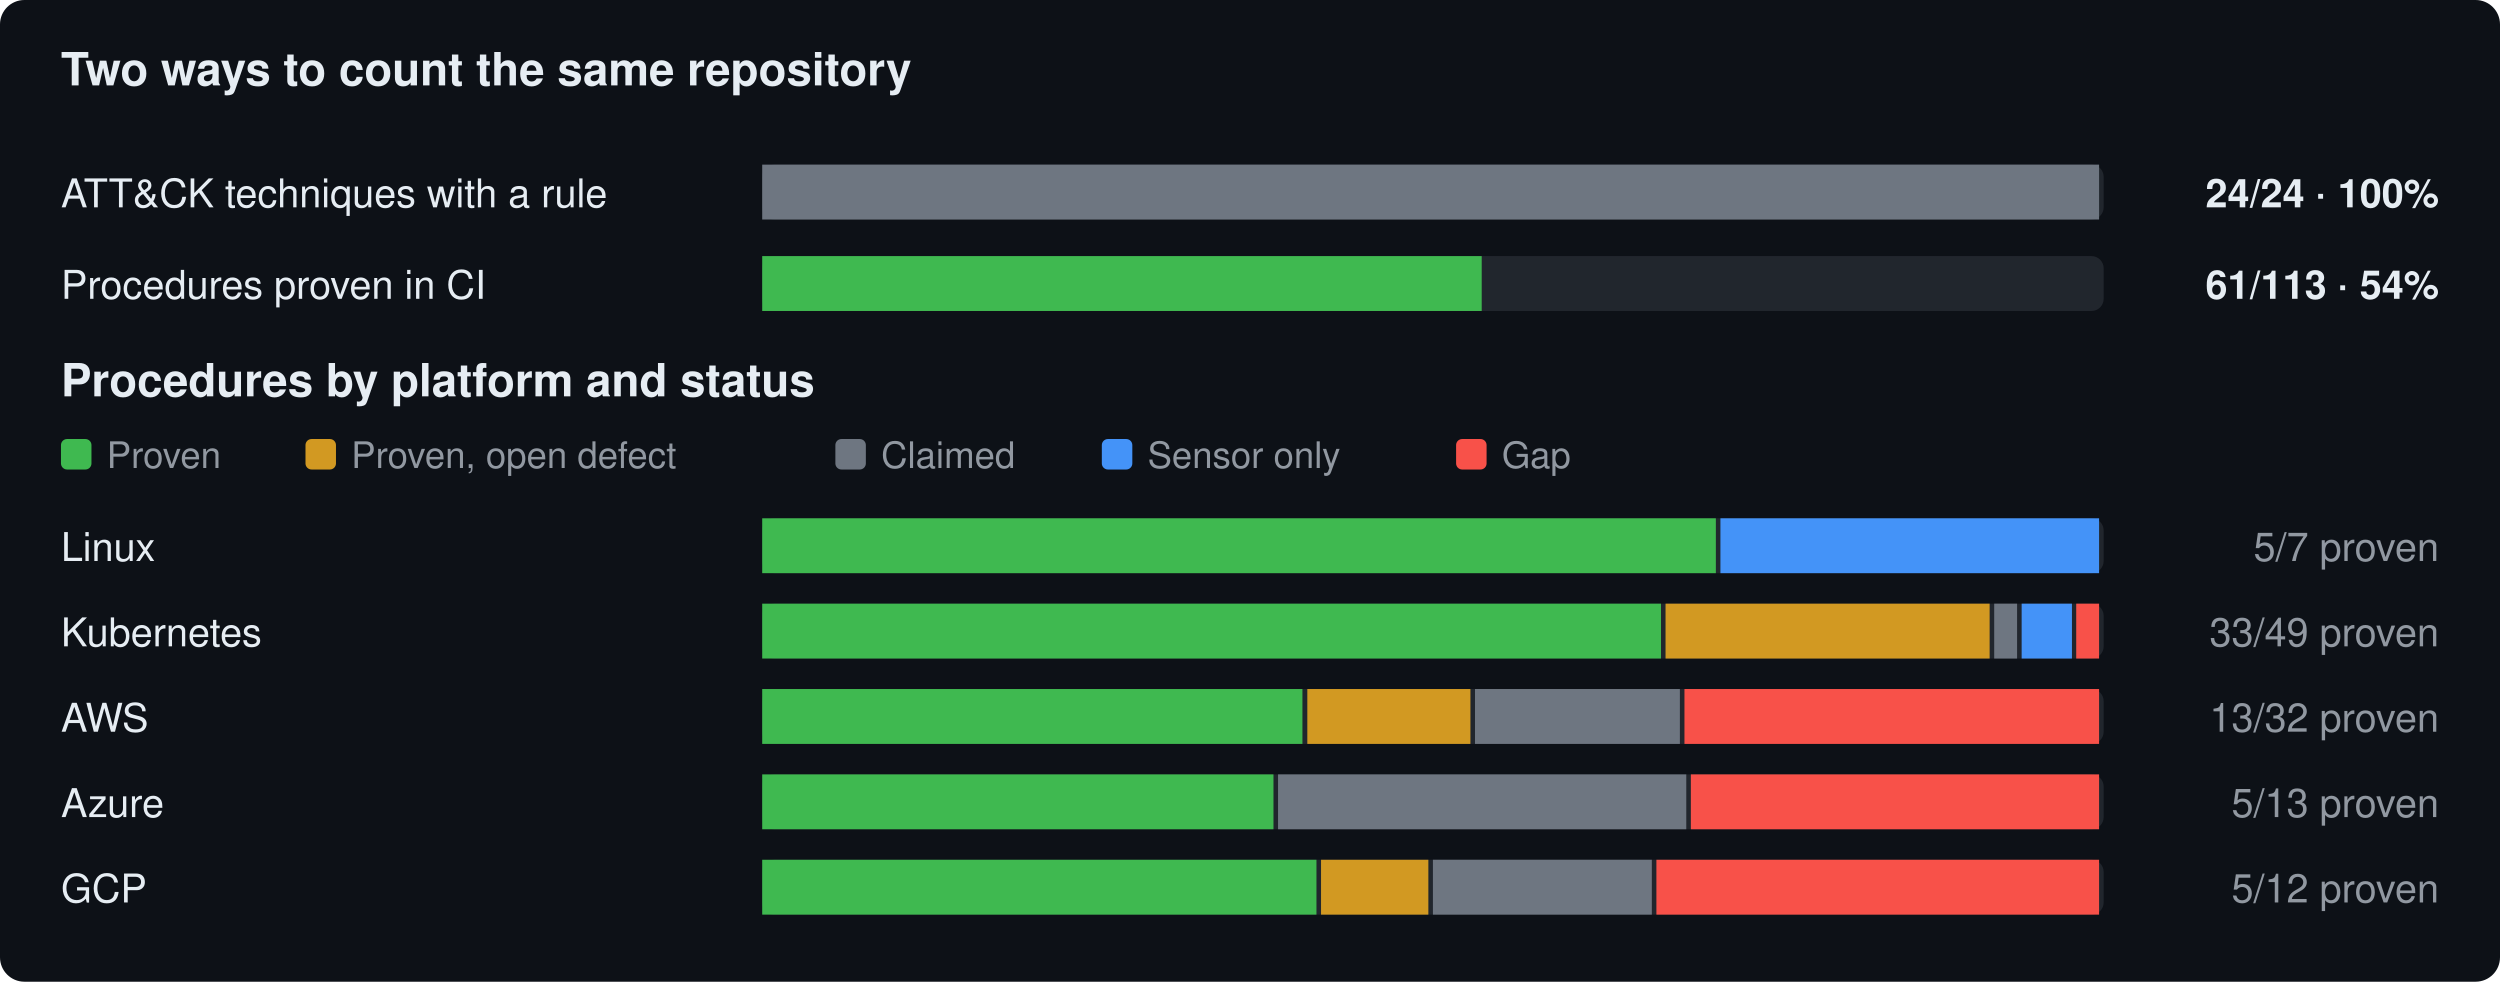
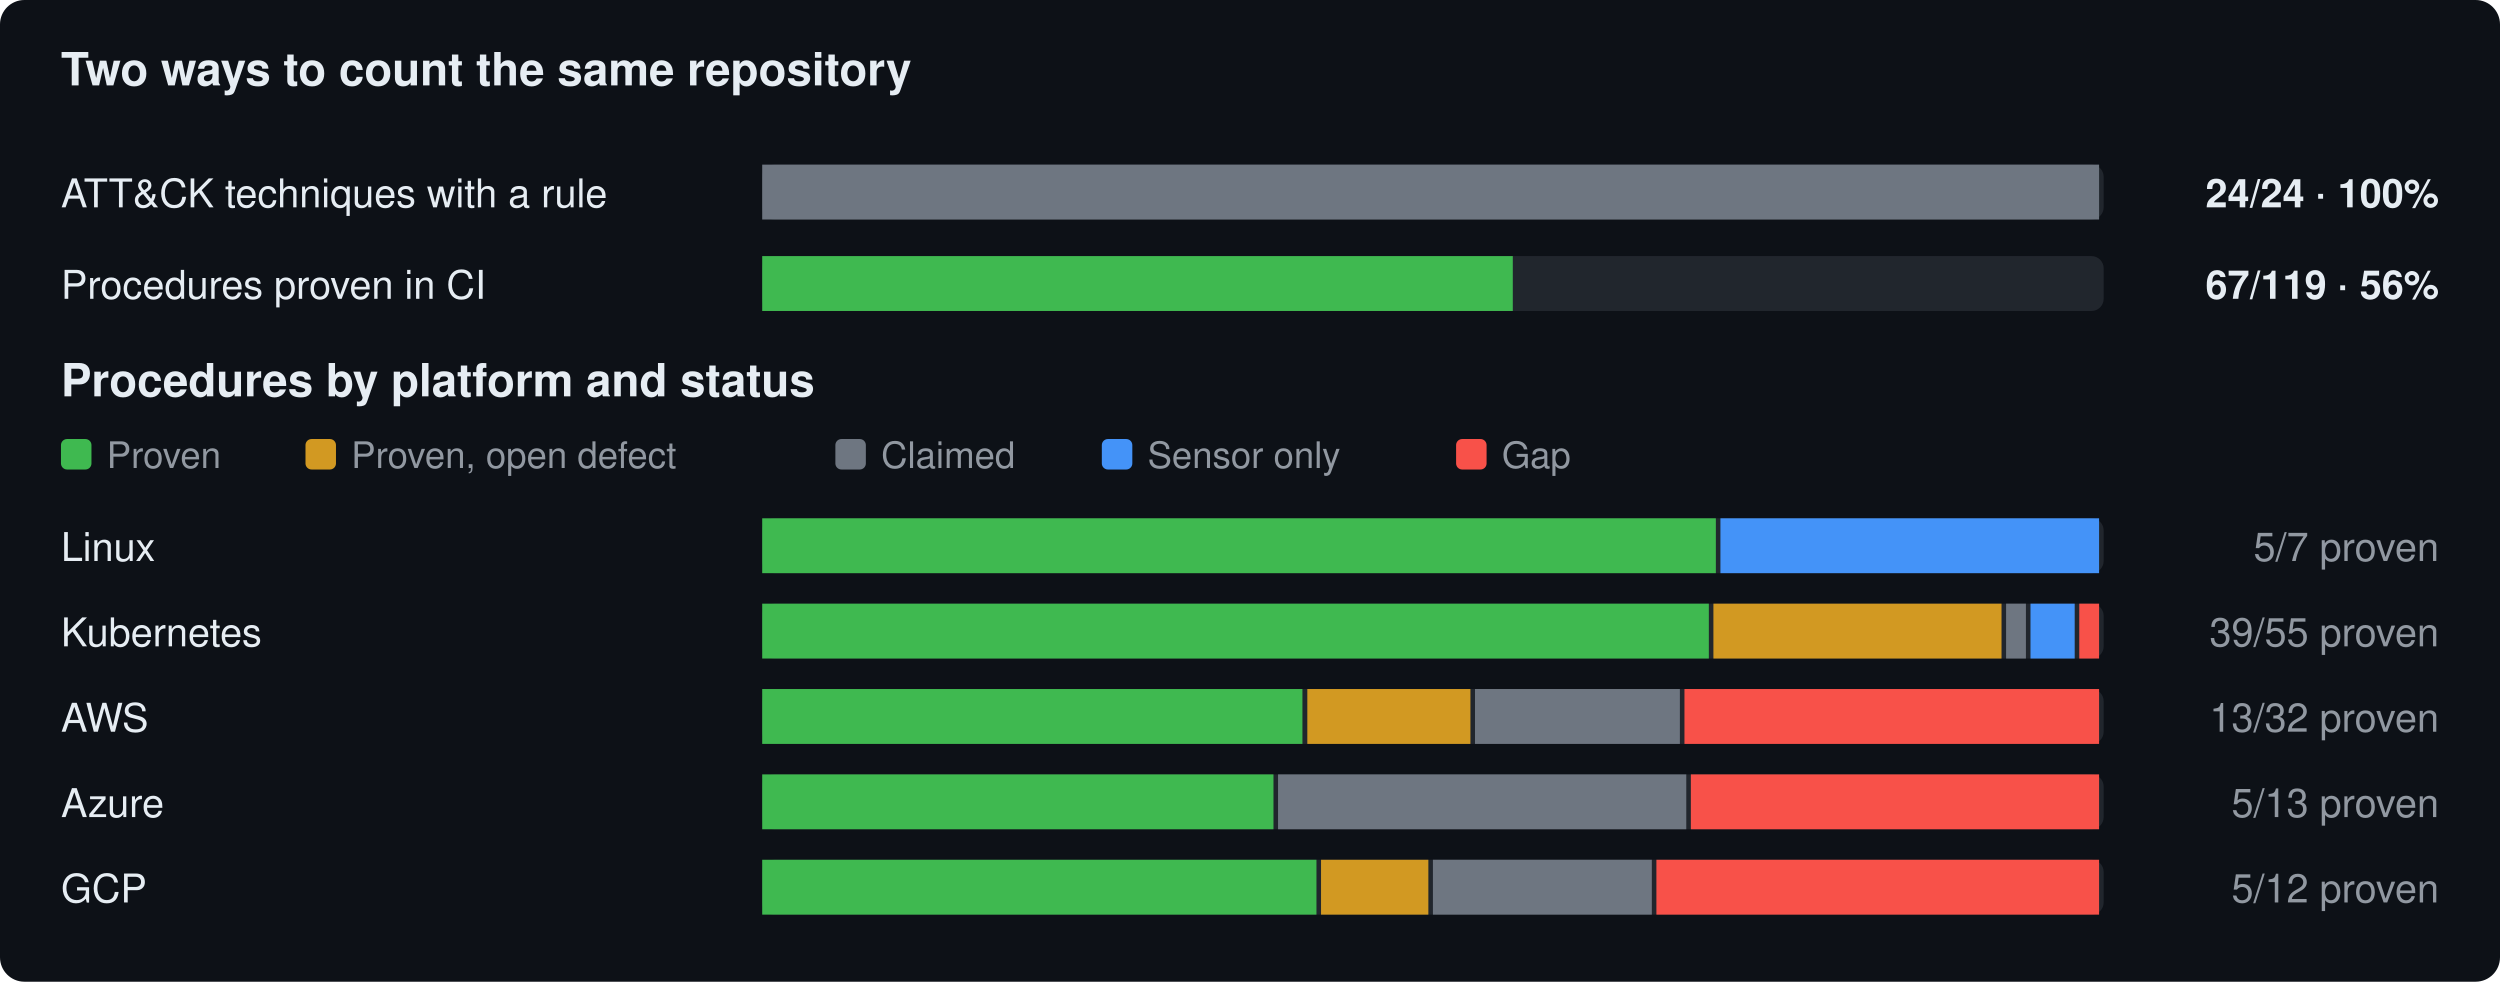
- <svg xmlns="http://www.w3.org/2000/svg" width="820" height="322" viewBox="0 0 820 322" font-family="-apple-system,BlinkMacSystemFont,'Segoe UI',Helvetica,Arial,sans-serif" role="img" aria-label="Procedure coverage: 61 of 113 procedures proven in CI">
+ <svg xmlns="http://www.w3.org/2000/svg" width="820" height="322" viewBox="0 0 820 322" font-family="-apple-system,BlinkMacSystemFont,'Segoe UI',Helvetica,Arial,sans-serif" role="img" aria-label="Procedure coverage: 67 of 119 procedures proven in CI">
  <rect width="820" height="322" rx="8" fill="#0d1117" />
  <text x="20" y="28" fill="#e6edf3" font-size="15" font-weight="600" text-anchor="start">Two ways to count the same repository</text>
  <text x="20" y="68" fill="#e6edf3" font-size="13" font-weight="400" text-anchor="start">ATT&amp;CK techniques with a rule</text>
  <rect x="250" y="54" width="440" height="18" rx="4" fill="#21262d" />
  <rect x="250.0" y="54" width="438.5" height="18" fill="#6e7681" />
  <text x="800" y="68" fill="#e6edf3" font-size="13" font-weight="600" text-anchor="end">24/24 · 100%</text>
  <text x="20" y="98" fill="#e6edf3" font-size="13" font-weight="400" text-anchor="start">Procedures proven in CI</text>
  <rect x="250" y="84" width="440" height="18" rx="4" fill="#21262d" />
-   <rect x="250.0" y="84" width="236.0" height="18" fill="#3fb950" />
-   <text x="800" y="98" fill="#e6edf3" font-size="13" font-weight="600" text-anchor="end">61/113 · 54%</text>
+   <rect x="250.0" y="84" width="246.2" height="18" fill="#3fb950" />
+   <text x="800" y="98" fill="#e6edf3" font-size="13" font-weight="600" text-anchor="end">67/119 · 56%</text>
  <text x="20" y="130" fill="#e6edf3" font-size="15" font-weight="600" text-anchor="start">Procedures by platform and status</text>
  <rect x="20" y="144" width="10" height="10" rx="2" fill="#3fb950" />
  <text x="35" y="153.5" fill="#9198a1" font-size="12" font-weight="400" text-anchor="start">Proven</text>
  <rect x="100.2" y="144" width="10" height="10" rx="2" fill="#d29922" />
  <text x="115.2" y="153.5" fill="#9198a1" font-size="12" font-weight="400" text-anchor="start">Proven, open defect</text>
  <rect x="274.0" y="144" width="10" height="10" rx="2" fill="#6e7681" />
  <text x="289.0" y="153.5" fill="#9198a1" font-size="12" font-weight="400" text-anchor="start">Claimed</text>
  <rect x="361.4" y="144" width="10" height="10" rx="2" fill="#4493f8" />
  <text x="376.4" y="153.5" fill="#9198a1" font-size="12" font-weight="400" text-anchor="start">Sensor only</text>
  <rect x="477.6" y="144" width="10" height="10" rx="2" fill="#f85149" />
  <text x="492.6" y="153.5" fill="#9198a1" font-size="12" font-weight="400" text-anchor="start">Gap</text>
  <text x="20" y="184" fill="#e6edf3" font-size="13" font-weight="400" text-anchor="start">Linux</text>
  <rect x="250" y="170" width="440" height="18" rx="4" fill="#21262d" />
  <rect x="250.0" y="170" width="312.8" height="18" fill="#3fb950" />
  <rect x="564.3" y="170" width="124.2" height="18" fill="#4493f8" />
  <text x="800" y="184" fill="#9198a1" font-size="13" font-weight="400" text-anchor="end">5/7 proven</text>
  <text x="20" y="212" fill="#e6edf3" font-size="13" font-weight="400" text-anchor="start">Kubernetes</text>
  <rect x="250" y="198" width="440" height="18" rx="4" fill="#21262d" />
-   <rect x="250.0" y="198" width="294.8" height="18" fill="#3fb950" />
-   <rect x="546.3" y="198" width="106.3" height="18" fill="#d29922" />
-   <rect x="654.1" y="198" width="7.5" height="18" fill="#6e7681" />
-   <rect x="663.1" y="198" width="16.5" height="18" fill="#4493f8" />
-   <rect x="681.0" y="198" width="7.5" height="18" fill="#f85149" />
-   <text x="800" y="212" fill="#9198a1" font-size="13" font-weight="400" text-anchor="end">33/49 proven</text>
+   <rect x="250.0" y="198" width="310.5" height="18" fill="#3fb950" />
+   <rect x="562.0" y="198" width="94.5" height="18" fill="#d29922" />
+   <rect x="658.0" y="198" width="6.5" height="18" fill="#6e7681" />
+   <rect x="666.0" y="198" width="14.5" height="18" fill="#4493f8" />
+   <rect x="682.0" y="198" width="6.5" height="18" fill="#f85149" />
+   <text x="800" y="212" fill="#9198a1" font-size="13" font-weight="400" text-anchor="end">39/55 proven</text>
  <text x="20" y="240" fill="#e6edf3" font-size="13" font-weight="400" text-anchor="start">AWS</text>
  <rect x="250" y="226" width="440" height="18" rx="4" fill="#21262d" />
  <rect x="250.0" y="226" width="177.2" height="18" fill="#3fb950" />
  <rect x="428.8" y="226" width="53.5" height="18" fill="#d29922" />
  <rect x="483.8" y="226" width="67.2" height="18" fill="#6e7681" />
  <rect x="552.5" y="226" width="136.0" height="18" fill="#f85149" />
  <text x="800" y="240" fill="#9198a1" font-size="13" font-weight="400" text-anchor="end">13/32 proven</text>
  <text x="20" y="268" fill="#e6edf3" font-size="13" font-weight="400" text-anchor="start">Azure</text>
  <rect x="250" y="254" width="440" height="18" rx="4" fill="#21262d" />
  <rect x="250.0" y="254" width="167.7" height="18" fill="#3fb950" />
  <rect x="419.2" y="254" width="133.9" height="18" fill="#6e7681" />
  <rect x="554.6" y="254" width="133.9" height="18" fill="#f85149" />
  <text x="800" y="268" fill="#9198a1" font-size="13" font-weight="400" text-anchor="end">5/13 proven</text>
  <text x="20" y="296" fill="#e6edf3" font-size="13" font-weight="400" text-anchor="start">GCP</text>
  <rect x="250" y="282" width="440" height="18" rx="4" fill="#21262d" />
  <rect x="250.0" y="282" width="181.8" height="18" fill="#3fb950" />
  <rect x="433.3" y="282" width="35.2" height="18" fill="#d29922" />
  <rect x="470.0" y="282" width="71.8" height="18" fill="#6e7681" />
  <rect x="543.3" y="282" width="145.2" height="18" fill="#f85149" />
  <text x="800" y="296" fill="#9198a1" font-size="13" font-weight="400" text-anchor="end">5/12 proven</text>
</svg>
